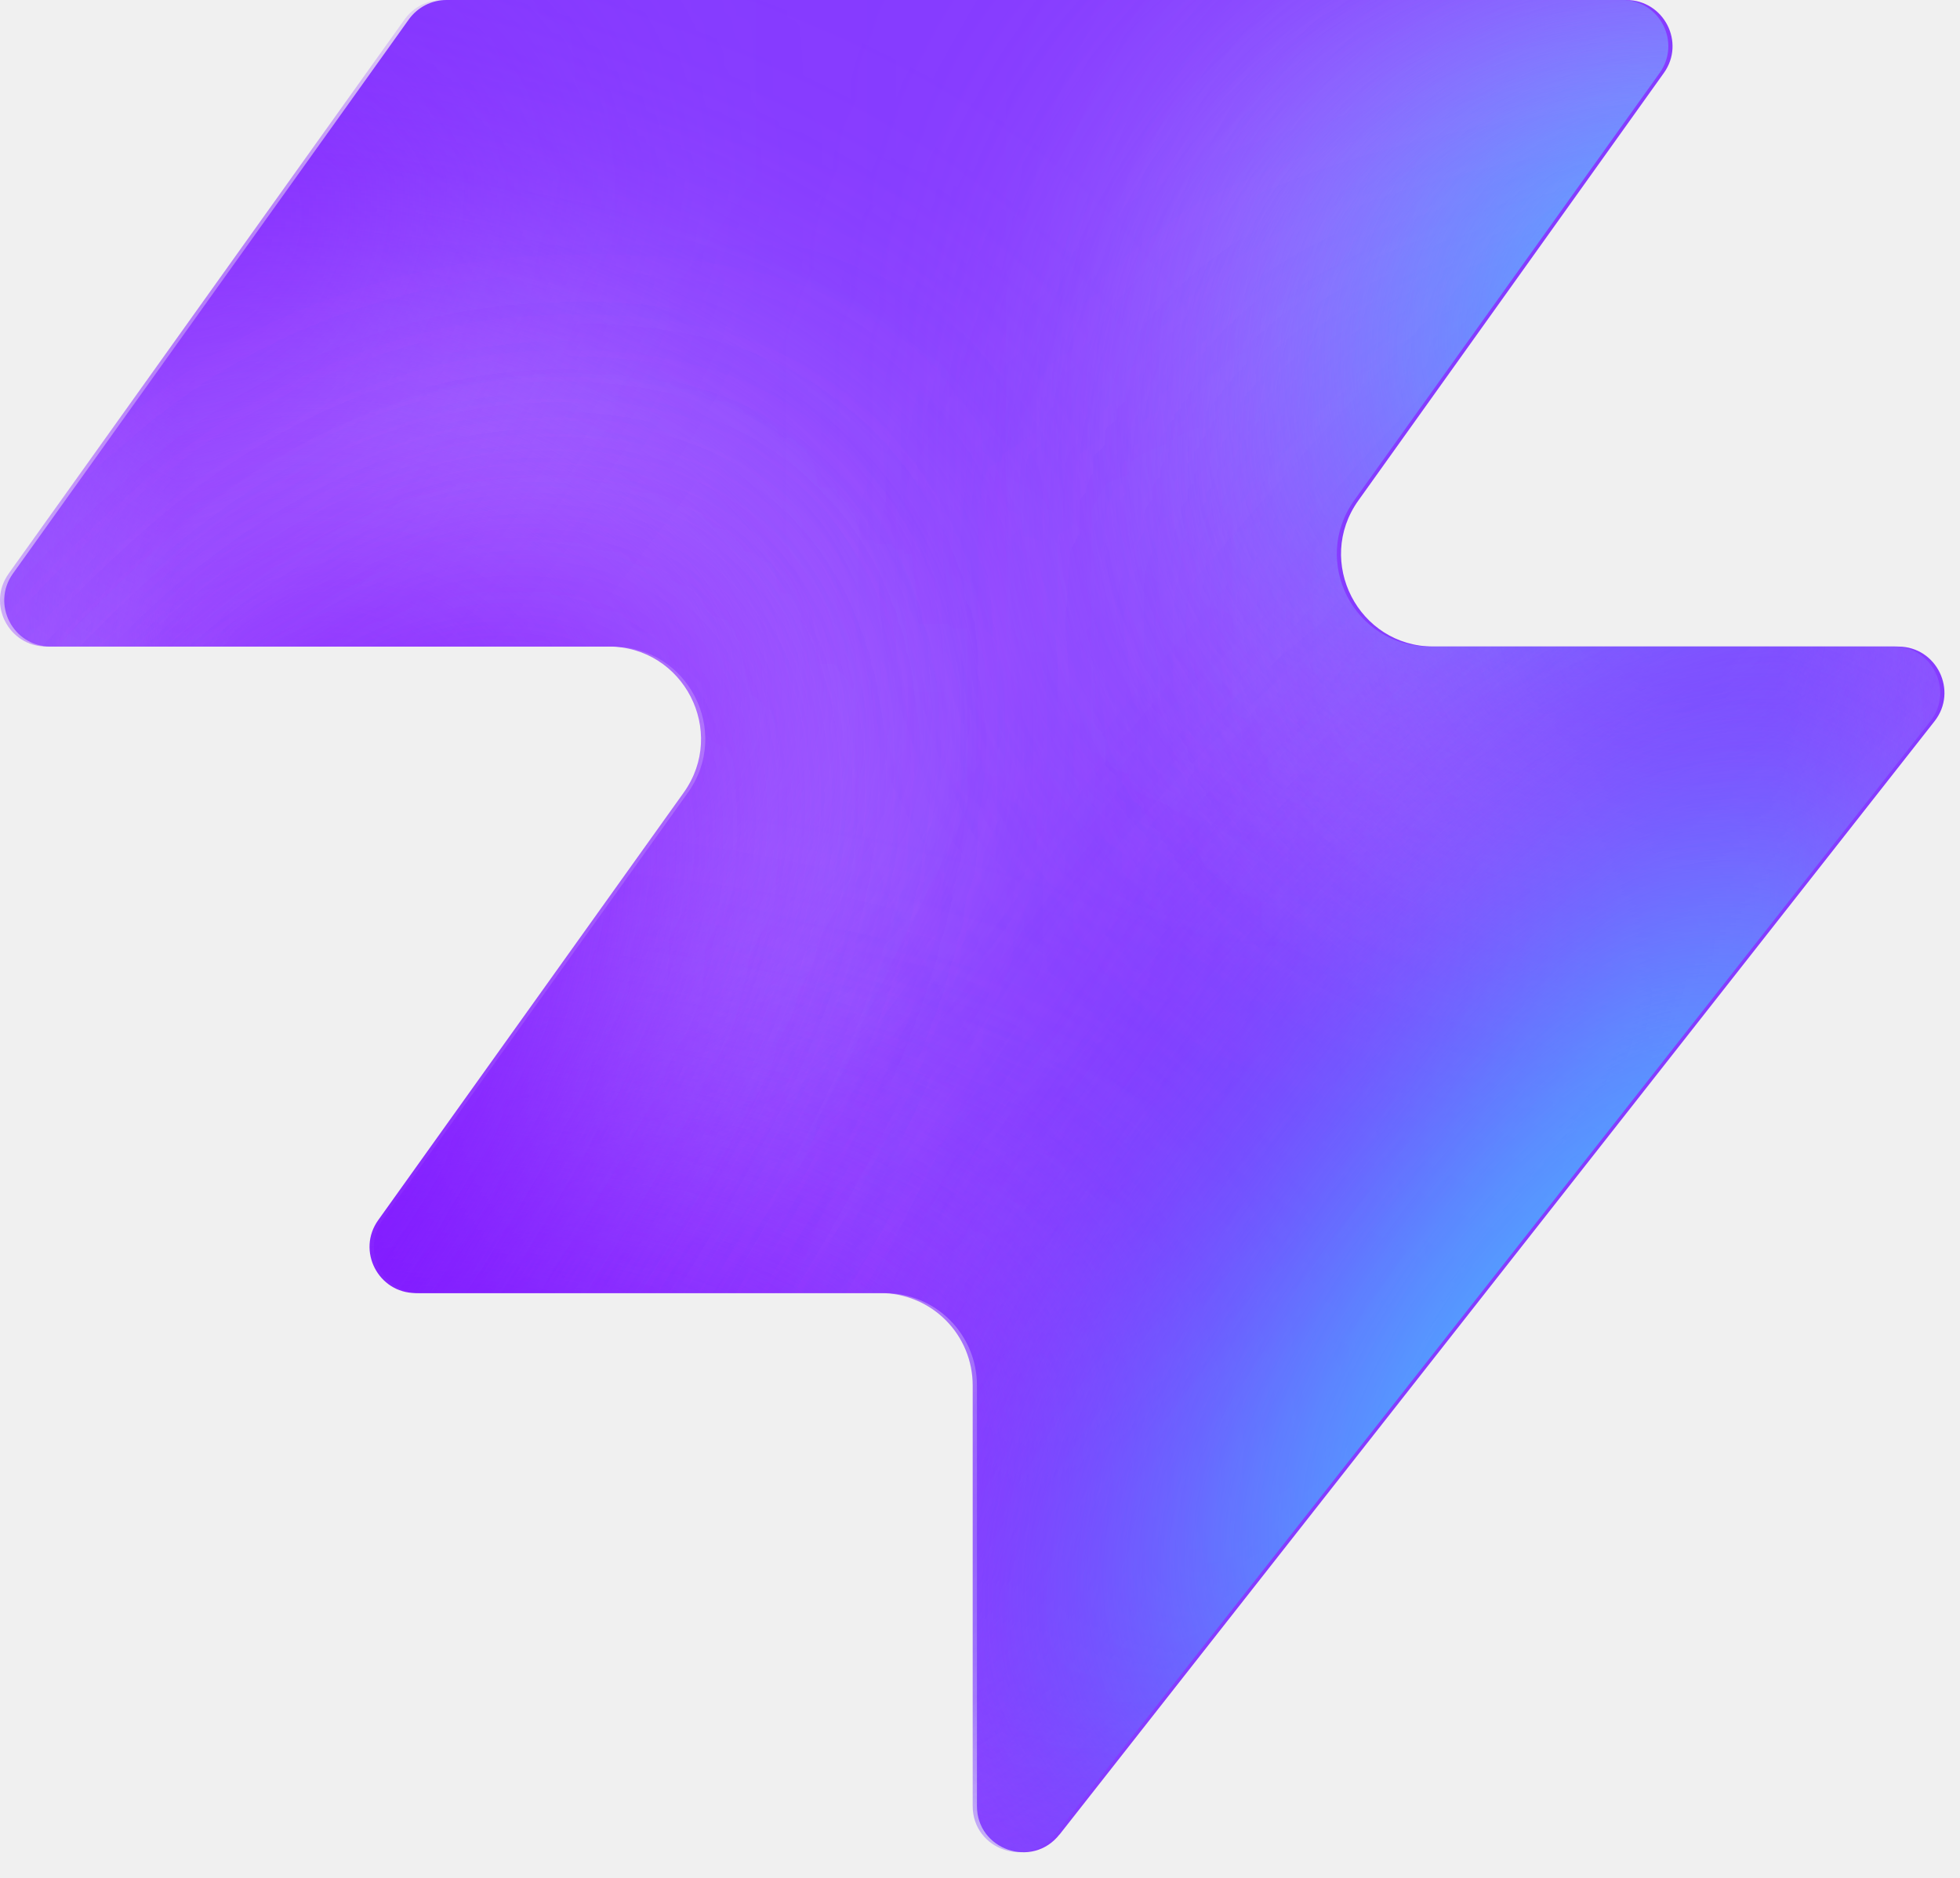
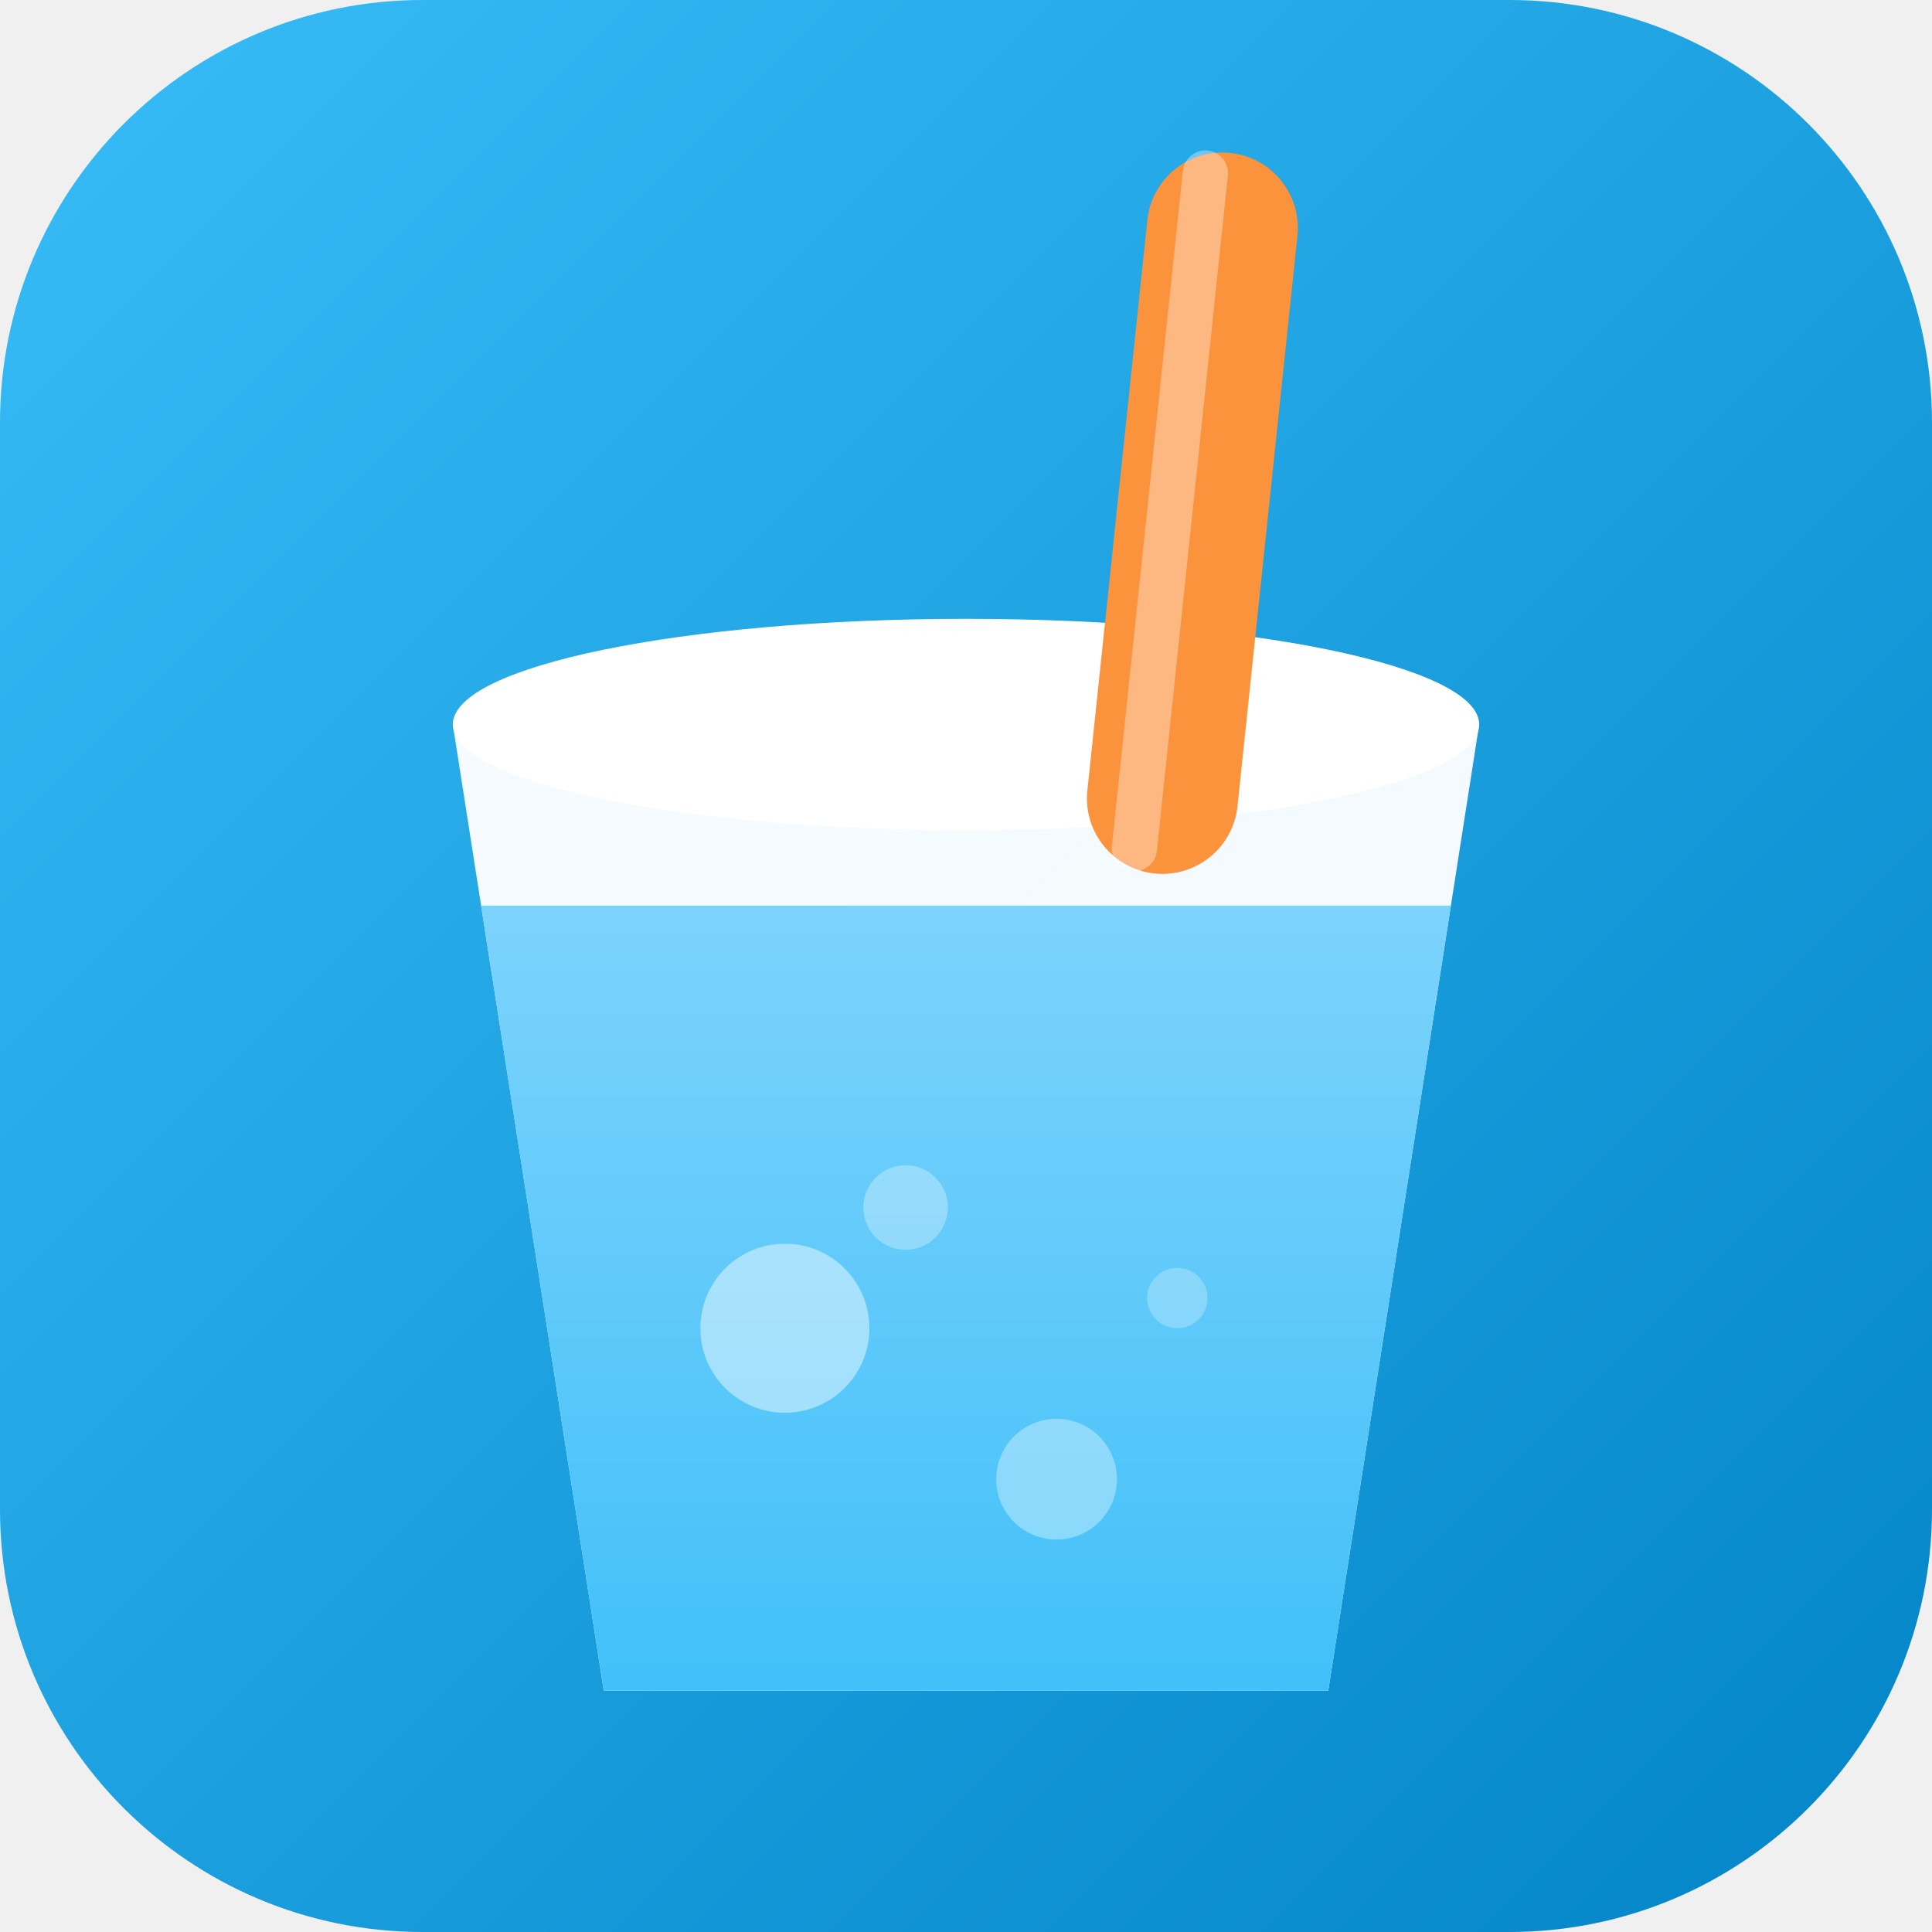
- <svg xmlns="http://www.w3.org/2000/svg" width="48" height="46" fill="none" viewBox="0 0 48 46">
-   <path fill="#863bff" d="M25.946 44.938c-.664.845-2.021.375-2.021-.698V33.937a2.26 2.26 0 0 0-2.262-2.262H10.287c-.92 0-1.456-1.04-.92-1.788l7.48-10.471c1.07-1.497 0-3.578-1.842-3.578H1.237c-.92 0-1.456-1.04-.92-1.788L10.013.474c.214-.297.556-.474.92-.474h28.894c.92 0 1.456 1.04.92 1.788l-7.48 10.471c-1.07 1.498 0 3.579 1.842 3.579h11.377c.943 0 1.473 1.088.89 1.83L25.947 44.94z" style="fill:#863bff;fill:color(display-p3 .525 .23 1);fill-opacity:1" />
-   <mask id="a" width="48" height="46" x="0" y="0" maskUnits="userSpaceOnUse" style="mask-type:alpha">
-     <path fill="#000" d="M25.842 44.938c-.664.844-2.021.375-2.021-.698V33.937a2.26 2.26 0 0 0-2.262-2.262H10.183c-.92 0-1.456-1.04-.92-1.788l7.48-10.471c1.07-1.498 0-3.579-1.842-3.579H1.133c-.92 0-1.456-1.04-.92-1.787L9.91.473c.214-.297.556-.474.92-.474h28.894c.92 0 1.456 1.04.92 1.788l-7.48 10.471c-1.07 1.498 0 3.578 1.842 3.578h11.377c.943 0 1.473 1.088.89 1.832L25.843 44.94z" style="fill:#000;fill-opacity:1" />
-   </mask>
-   <g mask="url(#a)">
-     <g filter="url(#b)">
-       <ellipse cx="5.508" cy="14.704" fill="#ede6ff" rx="5.508" ry="14.704" style="fill:#ede6ff;fill:color(display-p3 .927 .903 1);fill-opacity:1" transform="matrix(.00324 1 1 -.00324 -4.47 31.516)" />
-     </g>
-     <g filter="url(#c)">
-       <ellipse cx="10.399" cy="29.851" fill="#ede6ff" rx="10.399" ry="29.851" style="fill:#ede6ff;fill:color(display-p3 .927 .903 1);fill-opacity:1" transform="matrix(.00324 1 1 -.00324 -39.328 7.883)" />
-     </g>
-     <g filter="url(#d)">
-       <ellipse cx="5.508" cy="30.487" fill="#7e14ff" rx="5.508" ry="30.487" style="fill:#7e14ff;fill:color(display-p3 .492 .077 1);fill-opacity:1" transform="rotate(89.814 -25.913 -14.639)scale(1 -1)" />
-     </g>
-     <g filter="url(#e)">
-       <ellipse cx="5.508" cy="30.599" fill="#7e14ff" rx="5.508" ry="30.599" style="fill:#7e14ff;fill:color(display-p3 .492 .077 1);fill-opacity:1" transform="rotate(89.814 -32.644 -3.334)scale(1 -1)" />
-     </g>
-     <g filter="url(#f)">
-       <ellipse cx="5.508" cy="30.599" fill="#7e14ff" rx="5.508" ry="30.599" style="fill:#7e14ff;fill:color(display-p3 .492 .077 1);fill-opacity:1" transform="matrix(.00324 1 1 -.00324 -34.34 30.47)" />
-     </g>
-     <g filter="url(#g)">
-       <ellipse cx="14.072" cy="22.078" fill="#ede6ff" rx="14.072" ry="22.078" style="fill:#ede6ff;fill:color(display-p3 .927 .903 1);fill-opacity:1" transform="rotate(93.35 24.506 48.493)scale(-1 1)" />
-     </g>
-     <g filter="url(#h)">
-       <ellipse cx="3.47" cy="21.501" fill="#7e14ff" rx="3.47" ry="21.501" style="fill:#7e14ff;fill:color(display-p3 .492 .077 1);fill-opacity:1" transform="rotate(89.009 28.708 47.59)scale(-1 1)" />
-     </g>
-     <g filter="url(#i)">
-       <ellipse cx="3.47" cy="21.501" fill="#7e14ff" rx="3.47" ry="21.501" style="fill:#7e14ff;fill:color(display-p3 .492 .077 1);fill-opacity:1" transform="rotate(89.009 28.708 47.59)scale(-1 1)" />
-     </g>
-     <g filter="url(#j)">
-       <ellipse cx=".387" cy="8.972" fill="#7e14ff" rx="4.407" ry="29.108" style="fill:#7e14ff;fill:color(display-p3 .492 .077 1);fill-opacity:1" transform="rotate(39.51 .387 8.972)" />
-     </g>
-     <g filter="url(#k)">
-       <ellipse cx="47.523" cy="-6.092" fill="#7e14ff" rx="4.407" ry="29.108" style="fill:#7e14ff;fill:color(display-p3 .492 .077 1);fill-opacity:1" transform="rotate(37.892 47.523 -6.092)" />
-     </g>
-     <g filter="url(#l)">
-       <ellipse cx="41.412" cy="6.333" fill="#47bfff" rx="5.971" ry="9.665" style="fill:#47bfff;fill:color(display-p3 .28 .748 1);fill-opacity:1" transform="rotate(37.892 41.412 6.333)" />
-     </g>
-     <g filter="url(#m)">
-       <ellipse cx="-1.879" cy="38.332" fill="#7e14ff" rx="4.407" ry="29.108" style="fill:#7e14ff;fill:color(display-p3 .492 .077 1);fill-opacity:1" transform="rotate(37.892 -1.88 38.332)" />
-     </g>
-     <g filter="url(#n)">
-       <ellipse cx="-1.879" cy="38.332" fill="#7e14ff" rx="4.407" ry="29.108" style="fill:#7e14ff;fill:color(display-p3 .492 .077 1);fill-opacity:1" transform="rotate(37.892 -1.88 38.332)" />
-     </g>
-     <g filter="url(#o)">
-       <ellipse cx="35.651" cy="29.907" fill="#7e14ff" rx="4.407" ry="29.108" style="fill:#7e14ff;fill:color(display-p3 .492 .077 1);fill-opacity:1" transform="rotate(37.892 35.651 29.907)" />
-     </g>
-     <g filter="url(#p)">
-       <ellipse cx="38.418" cy="32.4" fill="#47bfff" rx="5.971" ry="15.297" style="fill:#47bfff;fill:color(display-p3 .28 .748 1);fill-opacity:1" transform="rotate(37.892 38.418 32.4)" />
-     </g>
-   </g>
+ <svg xmlns="http://www.w3.org/2000/svg" viewBox="0 0 64 64">
  <defs>
-     <filter id="b" width="60.045" height="41.654" x="-19.77" y="16.149" color-interpolation-filters="sRGB" filterUnits="userSpaceOnUse">
-       <feFlood flood-opacity="0" result="BackgroundImageFix" />
-       <feBlend in="SourceGraphic" in2="BackgroundImageFix" result="shape" />
-       <feGaussianBlur result="effect1_foregroundBlur_2002_17158" stdDeviation="7.659" />
-     </filter>
-     <filter id="c" width="90.34" height="51.437" x="-54.613" y="-7.533" color-interpolation-filters="sRGB" filterUnits="userSpaceOnUse">
-       <feFlood flood-opacity="0" result="BackgroundImageFix" />
-       <feBlend in="SourceGraphic" in2="BackgroundImageFix" result="shape" />
-       <feGaussianBlur result="effect1_foregroundBlur_2002_17158" stdDeviation="7.659" />
-     </filter>
-     <filter id="d" width="79.355" height="29.4" x="-49.64" y="2.03" color-interpolation-filters="sRGB" filterUnits="userSpaceOnUse">
-       <feFlood flood-opacity="0" result="BackgroundImageFix" />
-       <feBlend in="SourceGraphic" in2="BackgroundImageFix" result="shape" />
-       <feGaussianBlur result="effect1_foregroundBlur_2002_17158" stdDeviation="4.596" />
-     </filter>
-     <filter id="e" width="79.579" height="29.4" x="-45.045" y="20.029" color-interpolation-filters="sRGB" filterUnits="userSpaceOnUse">
-       <feFlood flood-opacity="0" result="BackgroundImageFix" />
-       <feBlend in="SourceGraphic" in2="BackgroundImageFix" result="shape" />
-       <feGaussianBlur result="effect1_foregroundBlur_2002_17158" stdDeviation="4.596" />
-     </filter>
-     <filter id="f" width="79.579" height="29.4" x="-43.513" y="21.178" color-interpolation-filters="sRGB" filterUnits="userSpaceOnUse">
-       <feFlood flood-opacity="0" result="BackgroundImageFix" />
-       <feBlend in="SourceGraphic" in2="BackgroundImageFix" result="shape" />
-       <feGaussianBlur result="effect1_foregroundBlur_2002_17158" stdDeviation="4.596" />
-     </filter>
-     <filter id="g" width="74.749" height="58.852" x="15.756" y="-17.901" color-interpolation-filters="sRGB" filterUnits="userSpaceOnUse">
-       <feFlood flood-opacity="0" result="BackgroundImageFix" />
-       <feBlend in="SourceGraphic" in2="BackgroundImageFix" result="shape" />
-       <feGaussianBlur result="effect1_foregroundBlur_2002_17158" stdDeviation="7.659" />
-     </filter>
-     <filter id="h" width="61.377" height="25.362" x="23.548" y="2.284" color-interpolation-filters="sRGB" filterUnits="userSpaceOnUse">
-       <feFlood flood-opacity="0" result="BackgroundImageFix" />
-       <feBlend in="SourceGraphic" in2="BackgroundImageFix" result="shape" />
-       <feGaussianBlur result="effect1_foregroundBlur_2002_17158" stdDeviation="4.596" />
-     </filter>
-     <filter id="i" width="61.377" height="25.362" x="23.548" y="2.284" color-interpolation-filters="sRGB" filterUnits="userSpaceOnUse">
-       <feFlood flood-opacity="0" result="BackgroundImageFix" />
-       <feBlend in="SourceGraphic" in2="BackgroundImageFix" result="shape" />
-       <feGaussianBlur result="effect1_foregroundBlur_2002_17158" stdDeviation="4.596" />
-     </filter>
-     <filter id="j" width="56.045" height="63.649" x="-27.636" y="-22.853" color-interpolation-filters="sRGB" filterUnits="userSpaceOnUse">
-       <feFlood flood-opacity="0" result="BackgroundImageFix" />
-       <feBlend in="SourceGraphic" in2="BackgroundImageFix" result="shape" />
-       <feGaussianBlur result="effect1_foregroundBlur_2002_17158" stdDeviation="4.596" />
-     </filter>
-     <filter id="k" width="54.814" height="64.646" x="20.116" y="-38.415" color-interpolation-filters="sRGB" filterUnits="userSpaceOnUse">
-       <feFlood flood-opacity="0" result="BackgroundImageFix" />
-       <feBlend in="SourceGraphic" in2="BackgroundImageFix" result="shape" />
-       <feGaussianBlur result="effect1_foregroundBlur_2002_17158" stdDeviation="4.596" />
-     </filter>
-     <filter id="l" width="33.541" height="35.313" x="24.641" y="-11.323" color-interpolation-filters="sRGB" filterUnits="userSpaceOnUse">
-       <feFlood flood-opacity="0" result="BackgroundImageFix" />
-       <feBlend in="SourceGraphic" in2="BackgroundImageFix" result="shape" />
-       <feGaussianBlur result="effect1_foregroundBlur_2002_17158" stdDeviation="4.596" />
-     </filter>
-     <filter id="m" width="54.814" height="64.646" x="-29.286" y="6.009" color-interpolation-filters="sRGB" filterUnits="userSpaceOnUse">
-       <feFlood flood-opacity="0" result="BackgroundImageFix" />
-       <feBlend in="SourceGraphic" in2="BackgroundImageFix" result="shape" />
-       <feGaussianBlur result="effect1_foregroundBlur_2002_17158" stdDeviation="4.596" />
-     </filter>
-     <filter id="n" width="54.814" height="64.646" x="-29.286" y="6.009" color-interpolation-filters="sRGB" filterUnits="userSpaceOnUse">
-       <feFlood flood-opacity="0" result="BackgroundImageFix" />
-       <feBlend in="SourceGraphic" in2="BackgroundImageFix" result="shape" />
-       <feGaussianBlur result="effect1_foregroundBlur_2002_17158" stdDeviation="4.596" />
-     </filter>
-     <filter id="o" width="54.814" height="64.646" x="8.244" y="-2.416" color-interpolation-filters="sRGB" filterUnits="userSpaceOnUse">
-       <feFlood flood-opacity="0" result="BackgroundImageFix" />
-       <feBlend in="SourceGraphic" in2="BackgroundImageFix" result="shape" />
-       <feGaussianBlur result="effect1_foregroundBlur_2002_17158" stdDeviation="4.596" />
-     </filter>
-     <filter id="p" width="39.409" height="43.623" x="18.713" y="10.588" color-interpolation-filters="sRGB" filterUnits="userSpaceOnUse">
-       <feFlood flood-opacity="0" result="BackgroundImageFix" />
-       <feBlend in="SourceGraphic" in2="BackgroundImageFix" result="shape" />
-       <feGaussianBlur result="effect1_foregroundBlur_2002_17158" stdDeviation="4.596" />
-     </filter>
+     <linearGradient id="bg" x1="0" y1="0" x2="1" y2="1">
+       <stop offset="0%" stop-color="#38bdf8" />
+       <stop offset="100%" stop-color="#0284c7" />
+     </linearGradient>
+     <linearGradient id="drink" x1="0" y1="0" x2="0" y2="1">
+       <stop offset="0%" stop-color="#7dd3fc" />
+       <stop offset="100%" stop-color="#38bdf8" />
+     </linearGradient>
+     <clipPath id="cup-clip">
+       <path d="M15 24 L49 24 L44 56 L20 56 Z" />
+     </clipPath>
  </defs>
+   <rect width="64" height="64" rx="14" fill="url(#bg)" />
+   <path d="M15 24 L49 24 L44 56 L20 56 Z" fill="white" opacity="0.95" />
+   <rect x="0" y="30" width="64" height="30" fill="url(#drink)" clip-path="url(#cup-clip)" />
+   <circle cx="26" cy="44" r="2.8" fill="white" opacity="0.45" />
+   <circle cx="35" cy="49" r="2" fill="white" opacity="0.35" />
+   <circle cx="30" cy="40" r="1.4" fill="white" opacity="0.3" />
+   <circle cx="39" cy="43" r="1" fill="white" opacity="0.25" />
+   <ellipse cx="32" cy="24" rx="17" ry="3.5" fill="white" />
+   <rect x="37" y="5" width="5" height="24" rx="2.5" fill="#fb923c" transform="rotate(6 39.5 17)" />
+   <rect x="38" y="5" width="1.5" height="24" rx="0.75" fill="white" opacity="0.35" transform="rotate(6 39.5 17)" />
</svg>
